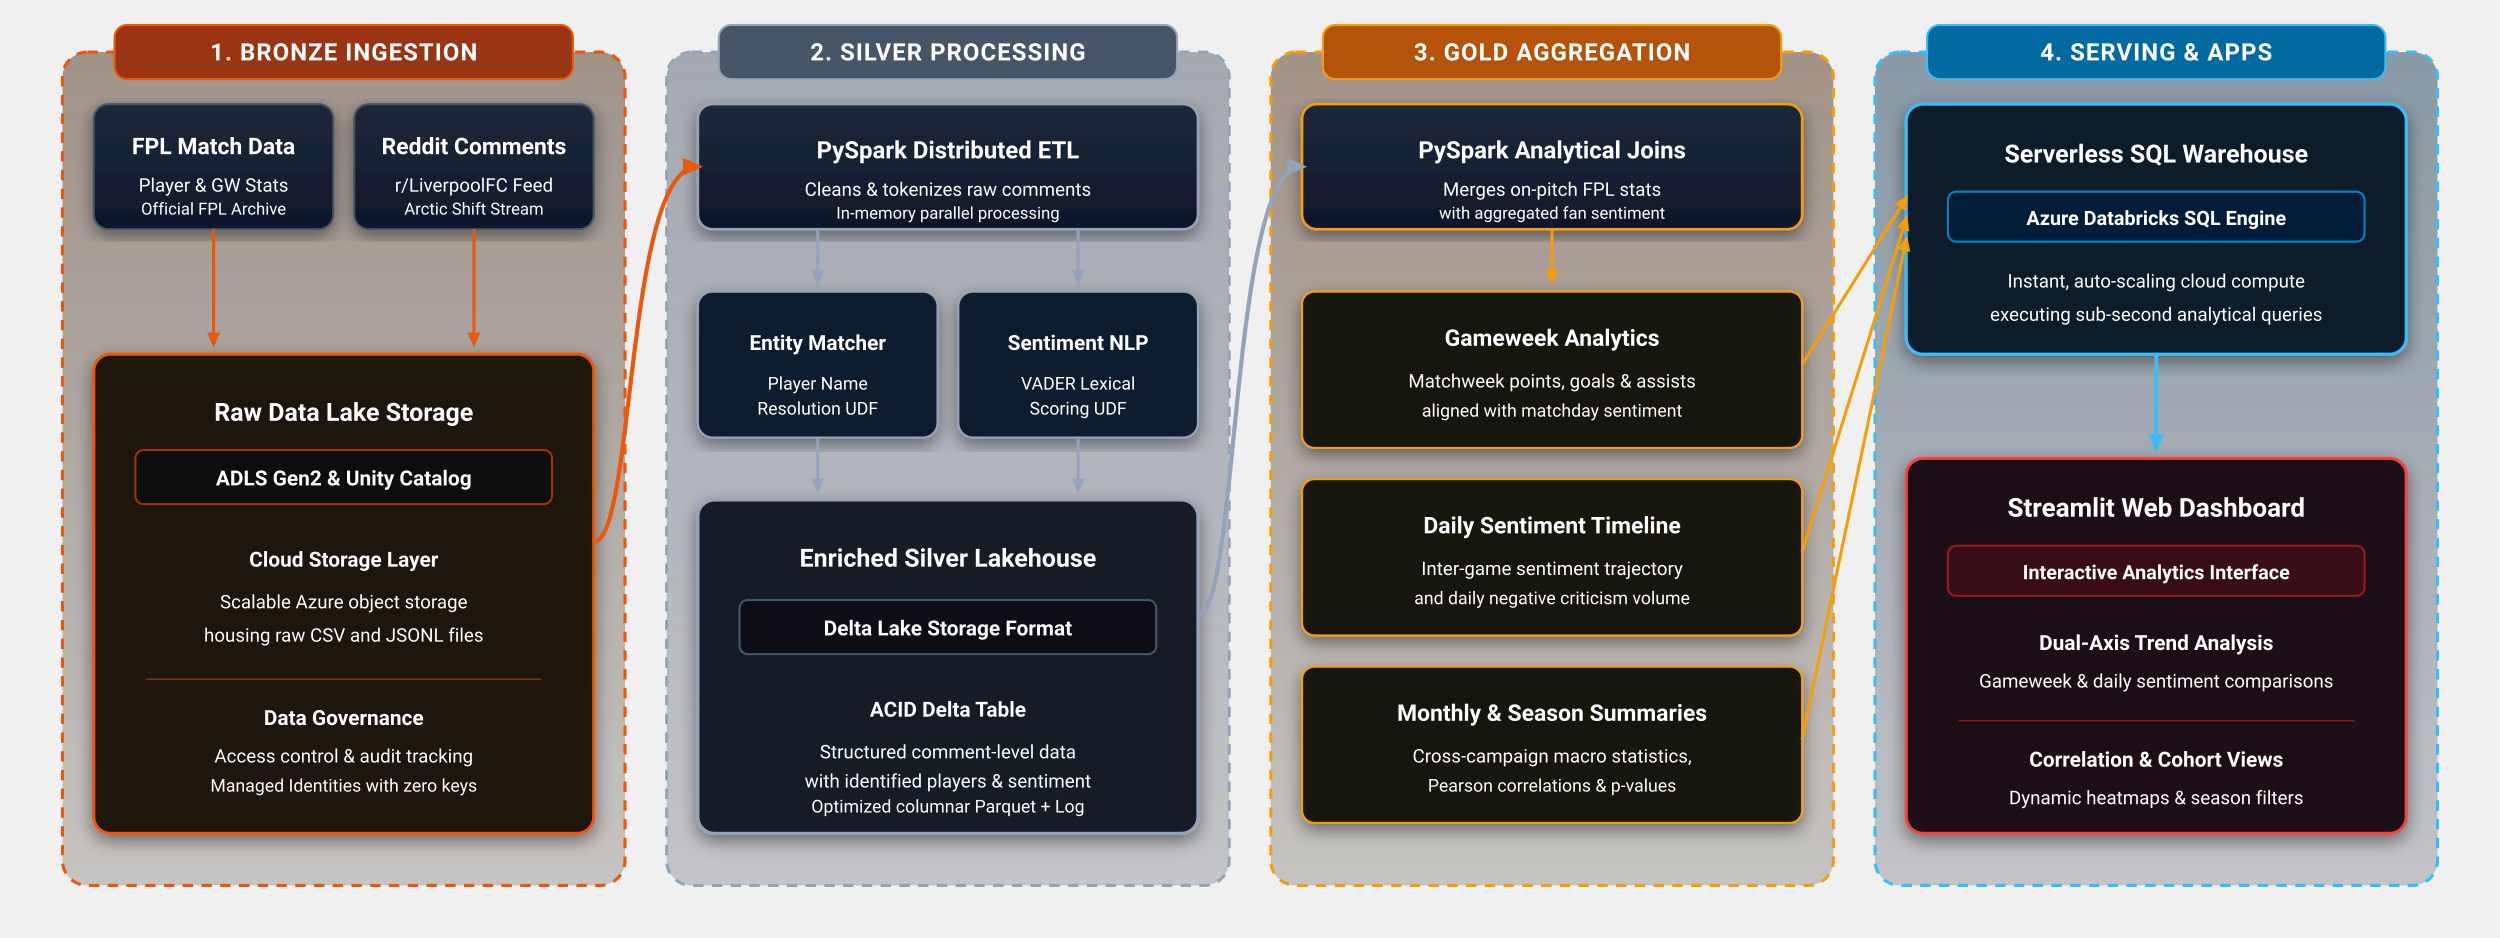
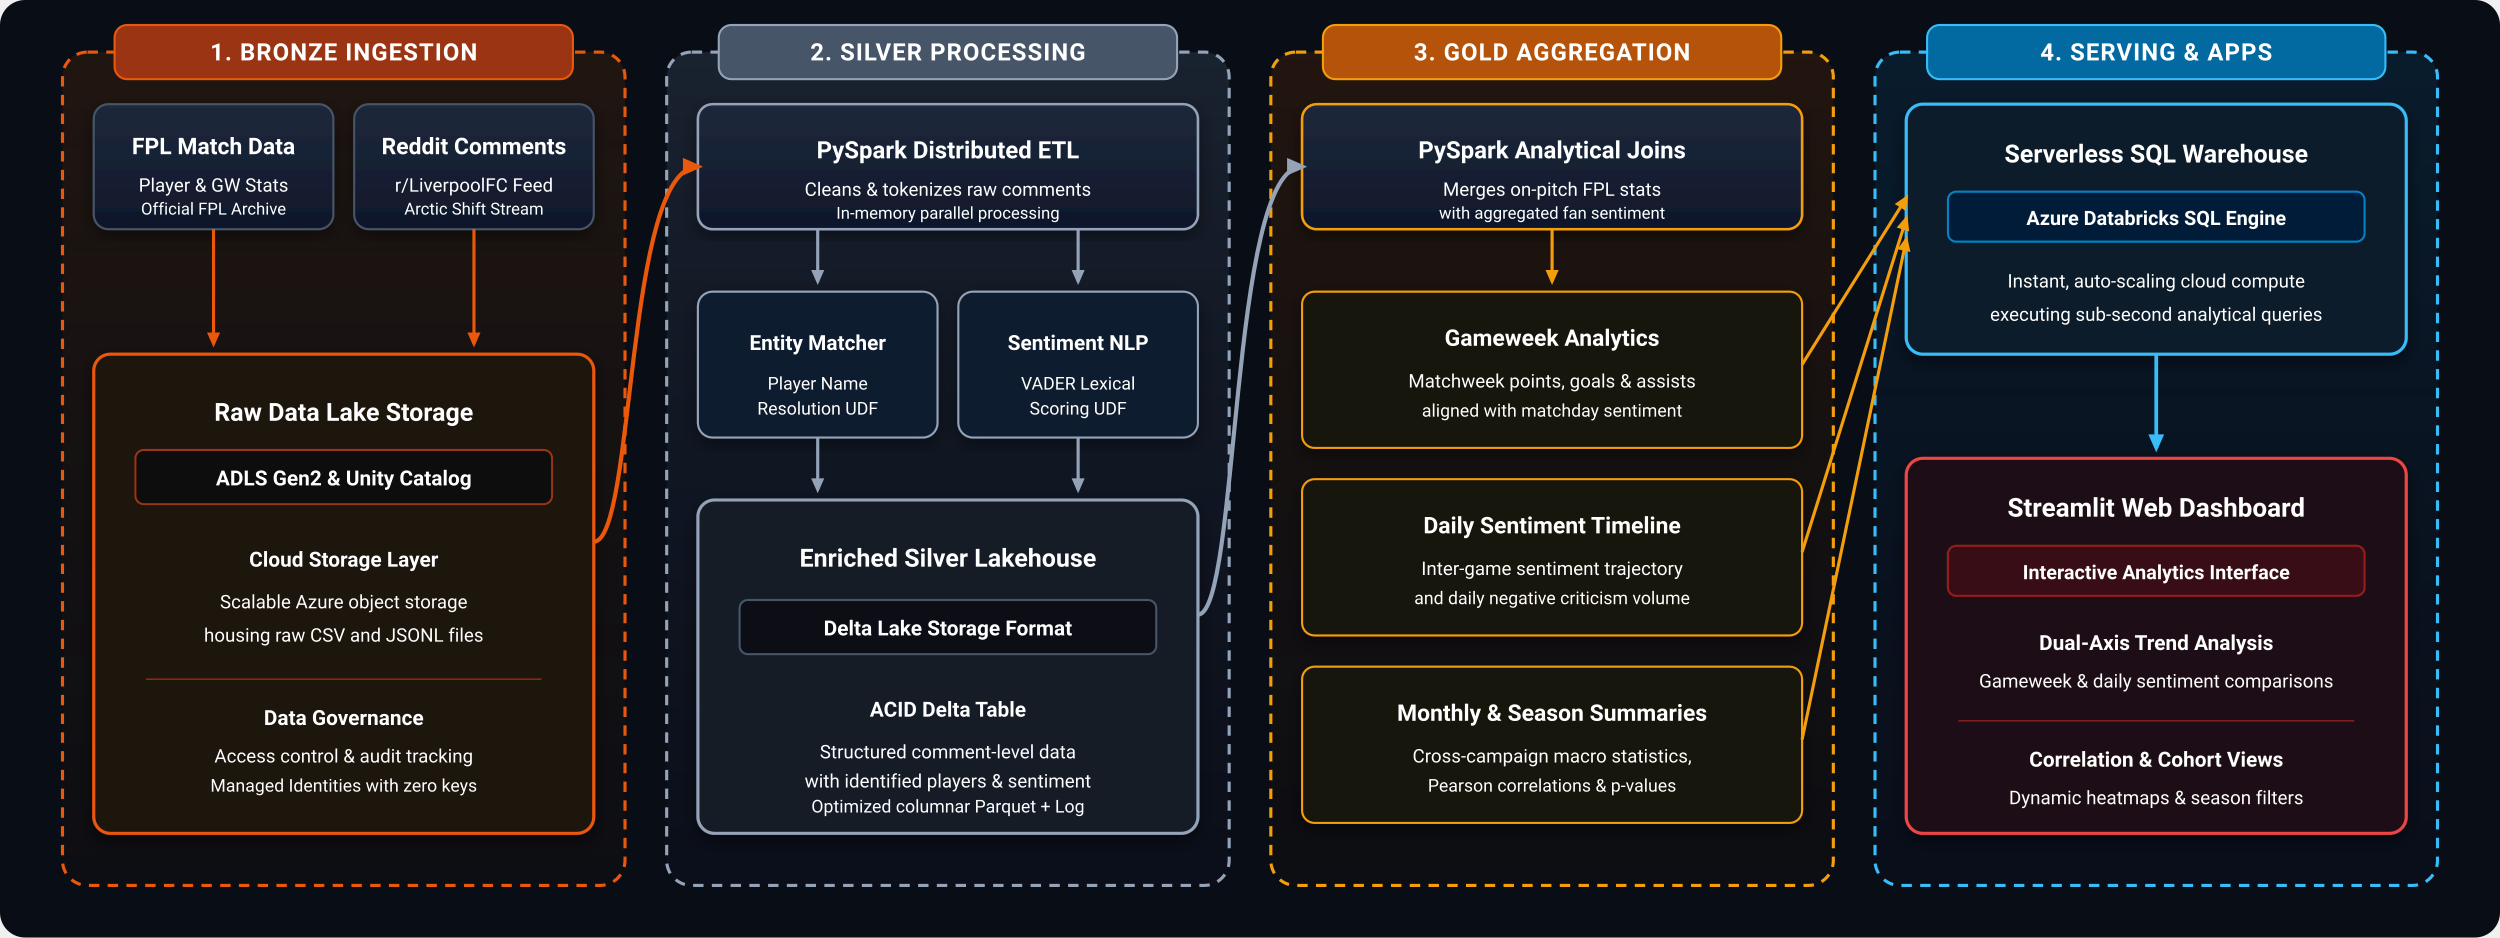
- <svg xmlns="http://www.w3.org/2000/svg" viewBox="0 0 1200 450" width="100%" height="100%" style="background:#090d16; font-family:-apple-system, BlinkMacSystemFont, 'Segoe UI', Roboto, Helvetica, Arial, sans-serif;">
+ <svg xmlns="http://www.w3.org/2000/svg" viewBox="0 0 1200 450" width="1200" height="450" style="background:#090d16; font-family:-apple-system, BlinkMacSystemFont, 'Segoe UI', Roboto, Helvetica, Arial, sans-serif;">
+   <rect width="1200" height="450" fill="#090d16" rx="12" />
  <defs>
    <linearGradient id="bronzeBoxGrad" x1="0" y1="0" x2="0" y2="1">
      <stop offset="0%" stop-color="#3d210b" stop-opacity="0.45" />
      <stop offset="100%" stop-color="#1e1308" stop-opacity="0.2" />
    </linearGradient>
    <linearGradient id="silverBoxGrad" x1="0" y1="0" x2="0" y2="1">
      <stop offset="0%" stop-color="#334155" stop-opacity="0.4" />
      <stop offset="100%" stop-color="#0f172a" stop-opacity="0.2" />
    </linearGradient>
    <linearGradient id="goldBoxGrad" x1="0" y1="0" x2="0" y2="1">
      <stop offset="0%" stop-color="#422006" stop-opacity="0.45" />
      <stop offset="100%" stop-color="#1c1206" stop-opacity="0.2" />
    </linearGradient>
    <linearGradient id="servingBoxGrad" x1="0" y1="0" x2="0" y2="1">
      <stop offset="0%" stop-color="#082f49" stop-opacity="0.45" />
      <stop offset="100%" stop-color="#0b1329" stop-opacity="0.2" />
    </linearGradient>
    <linearGradient id="cardGrad" x1="0" y1="0" x2="0" y2="1">
      <stop offset="0%" stop-color="#1e293b" />
      <stop offset="100%" stop-color="#0f172a" />
    </linearGradient>
    <marker id="markerBronze" viewBox="0 0 10 10" refX="6" refY="5" markerWidth="6" markerHeight="6" orient="auto-start-reverse">
      <path d="M 0 1.5 L 8 5 L 0 8.5 z" fill="#ea580c" />
    </marker>
    <marker id="markerSilver" viewBox="0 0 10 10" refX="6" refY="5" markerWidth="6" markerHeight="6" orient="auto-start-reverse">
      <path d="M 0 1.5 L 8 5 L 0 8.5 z" fill="#94a3b8" />
    </marker>
    <marker id="markerGold" viewBox="0 0 10 10" refX="6" refY="5" markerWidth="6" markerHeight="6" orient="auto-start-reverse">
      <path d="M 0 1.5 L 8 5 L 0 8.5 z" fill="#f59e0b" />
    </marker>
    <marker id="markerServing" viewBox="0 0 10 10" refX="6" refY="5" markerWidth="6" markerHeight="6" orient="auto-start-reverse">
      <path d="M 0 1.5 L 8 5 L 0 8.5 z" fill="#38bdf8" />
    </marker>
    <filter id="shadow" x="-10%" y="-10%" width="120%" height="120%">
      <feDropShadow dx="0" dy="3" stdDeviation="4" flood-color="#000000" flood-opacity="0.45" />
    </filter>
  </defs>
  <g transform="translate(30, 25)">
    <rect width="270" height="400" rx="12" fill="url(#bronzeBoxGrad)" stroke="#ea580c" stroke-width="1.5" stroke-dasharray="5,4" />
    <rect x="25" y="-13" width="220" height="26" rx="6" fill="#9a3412" stroke="#ea580c" stroke-width="1" />
    <text x="135" y="4" text-anchor="middle" fill="#ffffff" font-size="11.5" font-weight="700" letter-spacing="0.5">1. BRONZE INGESTION</text>
    <g filter="url(#shadow)" transform="translate(15, 25)">
      <rect width="115" height="60" rx="7" fill="url(#cardGrad)" stroke="#475569" stroke-width="1" />
      <text x="57.5" y="24" text-anchor="middle" fill="#ffffff" font-size="11" font-weight="700">FPL Match Data</text>
      <text x="57.5" y="42" text-anchor="middle" fill="#ffffff" font-size="9">Player &amp; GW Stats</text>
      <text x="57.5" y="53" text-anchor="middle" fill="#ffffff" font-size="8">Official FPL Archive</text>
    </g>
    <g filter="url(#shadow)" transform="translate(140, 25)">
      <rect width="115" height="60" rx="7" fill="url(#cardGrad)" stroke="#475569" stroke-width="1" />
      <text x="57.5" y="24" text-anchor="middle" fill="#ffffff" font-size="11" font-weight="700">Reddit Comments</text>
      <text x="57.5" y="42" text-anchor="middle" fill="#ffffff" font-size="9">r/LiverpoolFC Feed</text>
      <text x="57.5" y="53" text-anchor="middle" fill="#ffffff" font-size="8">Arctic Shift Stream</text>
    </g>
    <path d="M 72.5 85 L 72.5 140" fill="none" stroke="#ea580c" stroke-width="1.5" marker-end="url(#markerBronze)" />
    <path d="M 197.5 85 L 197.5 140" fill="none" stroke="#ea580c" stroke-width="1.5" marker-end="url(#markerBronze)" />
    <g filter="url(#shadow)" transform="translate(15, 145)">
      <rect width="240" height="230" rx="8" fill="#1c130b" stroke="#ea580c" stroke-width="1.5" />
      <text x="120" y="32" text-anchor="middle" fill="#ffffff" font-size="12" font-weight="700">Raw Data Lake Storage</text>
      <rect x="20" y="46" width="200" height="26" rx="4" fill="#0c0a09" stroke="#9a3412" stroke-width="1" />
      <text x="120" y="63" text-anchor="middle" fill="#ffffff" font-size="10" font-weight="600">ADLS Gen2 &amp; Unity Catalog</text>
      <text x="120" y="102" text-anchor="middle" fill="#ffffff" font-size="10" font-weight="700">Cloud Storage Layer</text>
      <text x="120" y="122" text-anchor="middle" fill="#ffffff" font-size="9">Scalable Azure object storage</text>
      <text x="120" y="138" text-anchor="middle" fill="#ffffff" font-size="9">housing raw CSV and JSONL files</text>
      <line x1="25" y1="156" x2="215" y2="156" stroke="#7c2d12" stroke-width="0.8" />
      <text x="120" y="178" text-anchor="middle" fill="#ffffff" font-size="10" font-weight="700">Data Governance</text>
      <text x="120" y="196" text-anchor="middle" fill="#ffffff" font-size="9">Access control &amp; audit tracking</text>
      <text x="120" y="210" text-anchor="middle" fill="#ffffff" font-size="8.5">Managed Identities with zero keys</text>
    </g>
  </g>
  <g transform="translate(320, 25)">
    <rect width="270" height="400" rx="12" fill="url(#silverBoxGrad)" stroke="#94a3b8" stroke-width="1.5" stroke-dasharray="5,4" />
    <rect x="25" y="-13" width="220" height="26" rx="6" fill="#475569" stroke="#94a3b8" stroke-width="1" />
    <text x="135" y="4" text-anchor="middle" fill="#ffffff" font-size="11.5" font-weight="700" letter-spacing="0.5">2. SILVER PROCESSING</text>
    <g filter="url(#shadow)" transform="translate(15, 25)">
      <rect width="240" height="60" rx="7" fill="url(#cardGrad)" stroke="#94a3b8" stroke-width="1.2" />
      <text x="120" y="26" text-anchor="middle" fill="#ffffff" font-size="11.5" font-weight="700">PySpark Distributed ETL</text>
      <text x="120" y="44" text-anchor="middle" fill="#ffffff" font-size="9">Cleans &amp; tokenizes raw comments</text>
      <text x="120" y="55" text-anchor="middle" fill="#ffffff" font-size="8">In-memory parallel processing</text>
    </g>
    <g filter="url(#shadow)" transform="translate(15, 115)">
      <rect width="115" height="70" rx="7" fill="#111c2e" stroke="#94a3b8" stroke-width="1" />
      <text x="57.5" y="28" text-anchor="middle" fill="#ffffff" font-size="10" font-weight="700">Entity Matcher</text>
      <text x="57.5" y="47" text-anchor="middle" fill="#ffffff" font-size="8.5">Player Name</text>
      <text x="57.5" y="59" text-anchor="middle" fill="#ffffff" font-size="8.5">Resolution UDF</text>
    </g>
    <g filter="url(#shadow)" transform="translate(140, 115)">
      <rect width="115" height="70" rx="7" fill="#111c2e" stroke="#94a3b8" stroke-width="1" />
      <text x="57.5" y="28" text-anchor="middle" fill="#ffffff" font-size="10" font-weight="700">Sentiment NLP</text>
      <text x="57.5" y="47" text-anchor="middle" fill="#ffffff" font-size="8.5">VADER Lexical</text>
      <text x="57.5" y="59" text-anchor="middle" fill="#ffffff" font-size="8.5">Scoring UDF</text>
    </g>
    <path d="M 72.5 85 L 72.5 110" fill="none" stroke="#94a3b8" stroke-width="1.5" marker-end="url(#markerSilver)" />
    <path d="M 197.5 85 L 197.5 110" fill="none" stroke="#94a3b8" stroke-width="1.5" marker-end="url(#markerSilver)" />
    <path d="M 72.5 185 L 72.5 210" fill="none" stroke="#94a3b8" stroke-width="1.5" marker-end="url(#markerSilver)" />
    <path d="M 197.5 185 L 197.5 210" fill="none" stroke="#94a3b8" stroke-width="1.5" marker-end="url(#markerSilver)" />
    <g filter="url(#shadow)" transform="translate(15, 215)">
      <rect width="240" height="160" rx="8" fill="#141c28" stroke="#94a3b8" stroke-width="1.5" />
      <text x="120" y="32" text-anchor="middle" fill="#ffffff" font-size="12" font-weight="700">Enriched Silver Lakehouse</text>
      <rect x="20" y="48" width="200" height="26" rx="4" fill="#090f17" stroke="#475569" stroke-width="1" />
      <text x="120" y="65" text-anchor="middle" fill="#ffffff" font-size="10" font-weight="600">Delta Lake Storage Format</text>
      <text x="120" y="104" text-anchor="middle" fill="#ffffff" font-size="10" font-weight="700">ACID Delta Table</text>
      <text x="120" y="124" text-anchor="middle" fill="#ffffff" font-size="9">Structured comment-level data</text>
      <text x="120" y="138" text-anchor="middle" fill="#ffffff" font-size="9">with identified players &amp; sentiment</text>
      <text x="120" y="150" text-anchor="middle" fill="#ffffff" font-size="8.5">Optimized columnar Parquet + Log</text>
    </g>
  </g>
  <g transform="translate(610, 25)">
    <rect width="270" height="400" rx="12" fill="url(#goldBoxGrad)" stroke="#f59e0b" stroke-width="1.5" stroke-dasharray="5,4" />
    <rect x="25" y="-13" width="220" height="26" rx="6" fill="#b45309" stroke="#f59e0b" stroke-width="1" />
    <text x="135" y="4" text-anchor="middle" fill="#ffffff" font-size="11.5" font-weight="700" letter-spacing="0.5">3. GOLD AGGREGATION</text>
    <g filter="url(#shadow)" transform="translate(15, 25)">
      <rect width="240" height="60" rx="7" fill="url(#cardGrad)" stroke="#f59e0b" stroke-width="1.2" />
      <text x="120" y="26" text-anchor="middle" fill="#ffffff" font-size="11.5" font-weight="700">PySpark Analytical Joins</text>
      <text x="120" y="44" text-anchor="middle" fill="#ffffff" font-size="9">Merges on-pitch FPL stats</text>
      <text x="120" y="55" text-anchor="middle" fill="#ffffff" font-size="8">with aggregated fan sentiment</text>
    </g>
    <path d="M 135 85 L 135 110" fill="none" stroke="#f59e0b" stroke-width="1.5" marker-end="url(#markerGold)" />
    <g filter="url(#shadow)" transform="translate(15, 115)">
      <rect width="240" height="75" rx="6" fill="#18130a" stroke="#f59e0b" stroke-width="1" />
      <text x="120" y="26" text-anchor="middle" fill="#ffffff" font-size="11" font-weight="700">Gameweek Analytics</text>
      <text x="120" y="46" text-anchor="middle" fill="#ffffff" font-size="9">Matchweek points, goals &amp; assists</text>
      <text x="120" y="60" text-anchor="middle" fill="#ffffff" font-size="8.5">aligned with matchday sentiment</text>
      <g transform="translate(0, 90)">
        <rect width="240" height="75" rx="6" fill="#18130a" stroke="#f59e0b" stroke-width="1" />
        <text x="120" y="26" text-anchor="middle" fill="#ffffff" font-size="11" font-weight="700">Daily Sentiment Timeline</text>
        <text x="120" y="46" text-anchor="middle" fill="#ffffff" font-size="9">Inter-game sentiment trajectory</text>
        <text x="120" y="60" text-anchor="middle" fill="#ffffff" font-size="8.5">and daily negative criticism volume</text>
      </g>
      <g transform="translate(0, 180)">
        <rect width="240" height="75" rx="6" fill="#18130a" stroke="#f59e0b" stroke-width="1" />
        <text x="120" y="26" text-anchor="middle" fill="#ffffff" font-size="11" font-weight="700">Monthly &amp; Season Summaries</text>
        <text x="120" y="46" text-anchor="middle" fill="#ffffff" font-size="9">Cross-campaign macro statistics,</text>
        <text x="120" y="60" text-anchor="middle" fill="#ffffff" font-size="8.5">Pearson correlations &amp; p-values</text>
      </g>
    </g>
  </g>
  <g transform="translate(900, 25)">
    <rect width="270" height="400" rx="12" fill="url(#servingBoxGrad)" stroke="#38bdf8" stroke-width="1.5" stroke-dasharray="5,4" />
    <rect x="25" y="-13" width="220" height="26" rx="6" fill="#0369a1" stroke="#38bdf8" stroke-width="1" />
    <text x="135" y="4" text-anchor="middle" fill="#ffffff" font-size="11.5" font-weight="700" letter-spacing="0.5">4. SERVING &amp; APPS</text>
    <g filter="url(#shadow)" transform="translate(15, 25)">
      <rect width="240" height="120" rx="8" fill="#0c1a29" stroke="#38bdf8" stroke-width="1.5" />
      <text x="120" y="28" text-anchor="middle" fill="#ffffff" font-size="12" font-weight="700">Serverless SQL Warehouse</text>
      <rect x="20" y="42" width="200" height="24" rx="4" fill="#061f38" stroke="#0284c7" stroke-width="1" />
      <text x="120" y="58" text-anchor="middle" fill="#ffffff" font-size="9.5" font-weight="600">Azure Databricks SQL Engine</text>
      <text x="120" y="88" text-anchor="middle" fill="#ffffff" font-size="9">Instant, auto-scaling cloud compute</text>
      <text x="120" y="104" text-anchor="middle" fill="#ffffff" font-size="9">executing sub-second analytical queries</text>
    </g>
    <path d="M 135 145 L 135 190" fill="none" stroke="#38bdf8" stroke-width="1.8" marker-end="url(#markerServing)" />
    <g filter="url(#shadow)" transform="translate(15, 195)">
      <rect width="240" height="180" rx="8" fill="#1f1113" stroke="#ef4444" stroke-width="1.5" />
      <text x="120" y="28" text-anchor="middle" fill="#ffffff" font-size="12.5" font-weight="700">Streamlit Web Dashboard</text>
      <rect x="20" y="42" width="200" height="24" rx="4" fill="#380e12" stroke="#991b1b" stroke-width="1" />
      <text x="120" y="58" text-anchor="middle" fill="#ffffff" font-size="9.5" font-weight="600">Interactive Analytics Interface</text>
      <text x="120" y="92" text-anchor="middle" fill="#ffffff" font-size="10" font-weight="700">Dual-Axis Trend Analysis</text>
      <text x="120" y="110" text-anchor="middle" fill="#ffffff" font-size="9">Gameweek &amp; daily sentiment comparisons</text>
      <line x1="25" y1="126" x2="215" y2="126" stroke="#7f1d1d" stroke-width="0.8" />
      <text x="120" y="148" text-anchor="middle" fill="#ffffff" font-size="10" font-weight="700">Correlation &amp; Cohort Views</text>
      <text x="120" y="166" text-anchor="middle" fill="#ffffff" font-size="9">Dynamic heatmaps &amp; season filters</text>
    </g>
  </g>
  <path d="M 285 260 C 305 260, 300 80, 335 80" fill="none" stroke="#ea580c" stroke-width="2" marker-end="url(#markerBronze)" />
  <path d="M 575 295 C 595 295, 590 80, 625 80" fill="none" stroke="#94a3b8" stroke-width="2" marker-end="url(#markerSilver)" />
  <path d="M 865 175 L 915 95" fill="none" stroke="#f59e0b" stroke-width="1.5" marker-end="url(#markerGold)" />
  <path d="M 865 265 L 915 105" fill="none" stroke="#f59e0b" stroke-width="1.5" marker-end="url(#markerGold)" />
  <path d="M 865 355 L 915 115" fill="none" stroke="#f59e0b" stroke-width="1.5" marker-end="url(#markerGold)" />
</svg>
